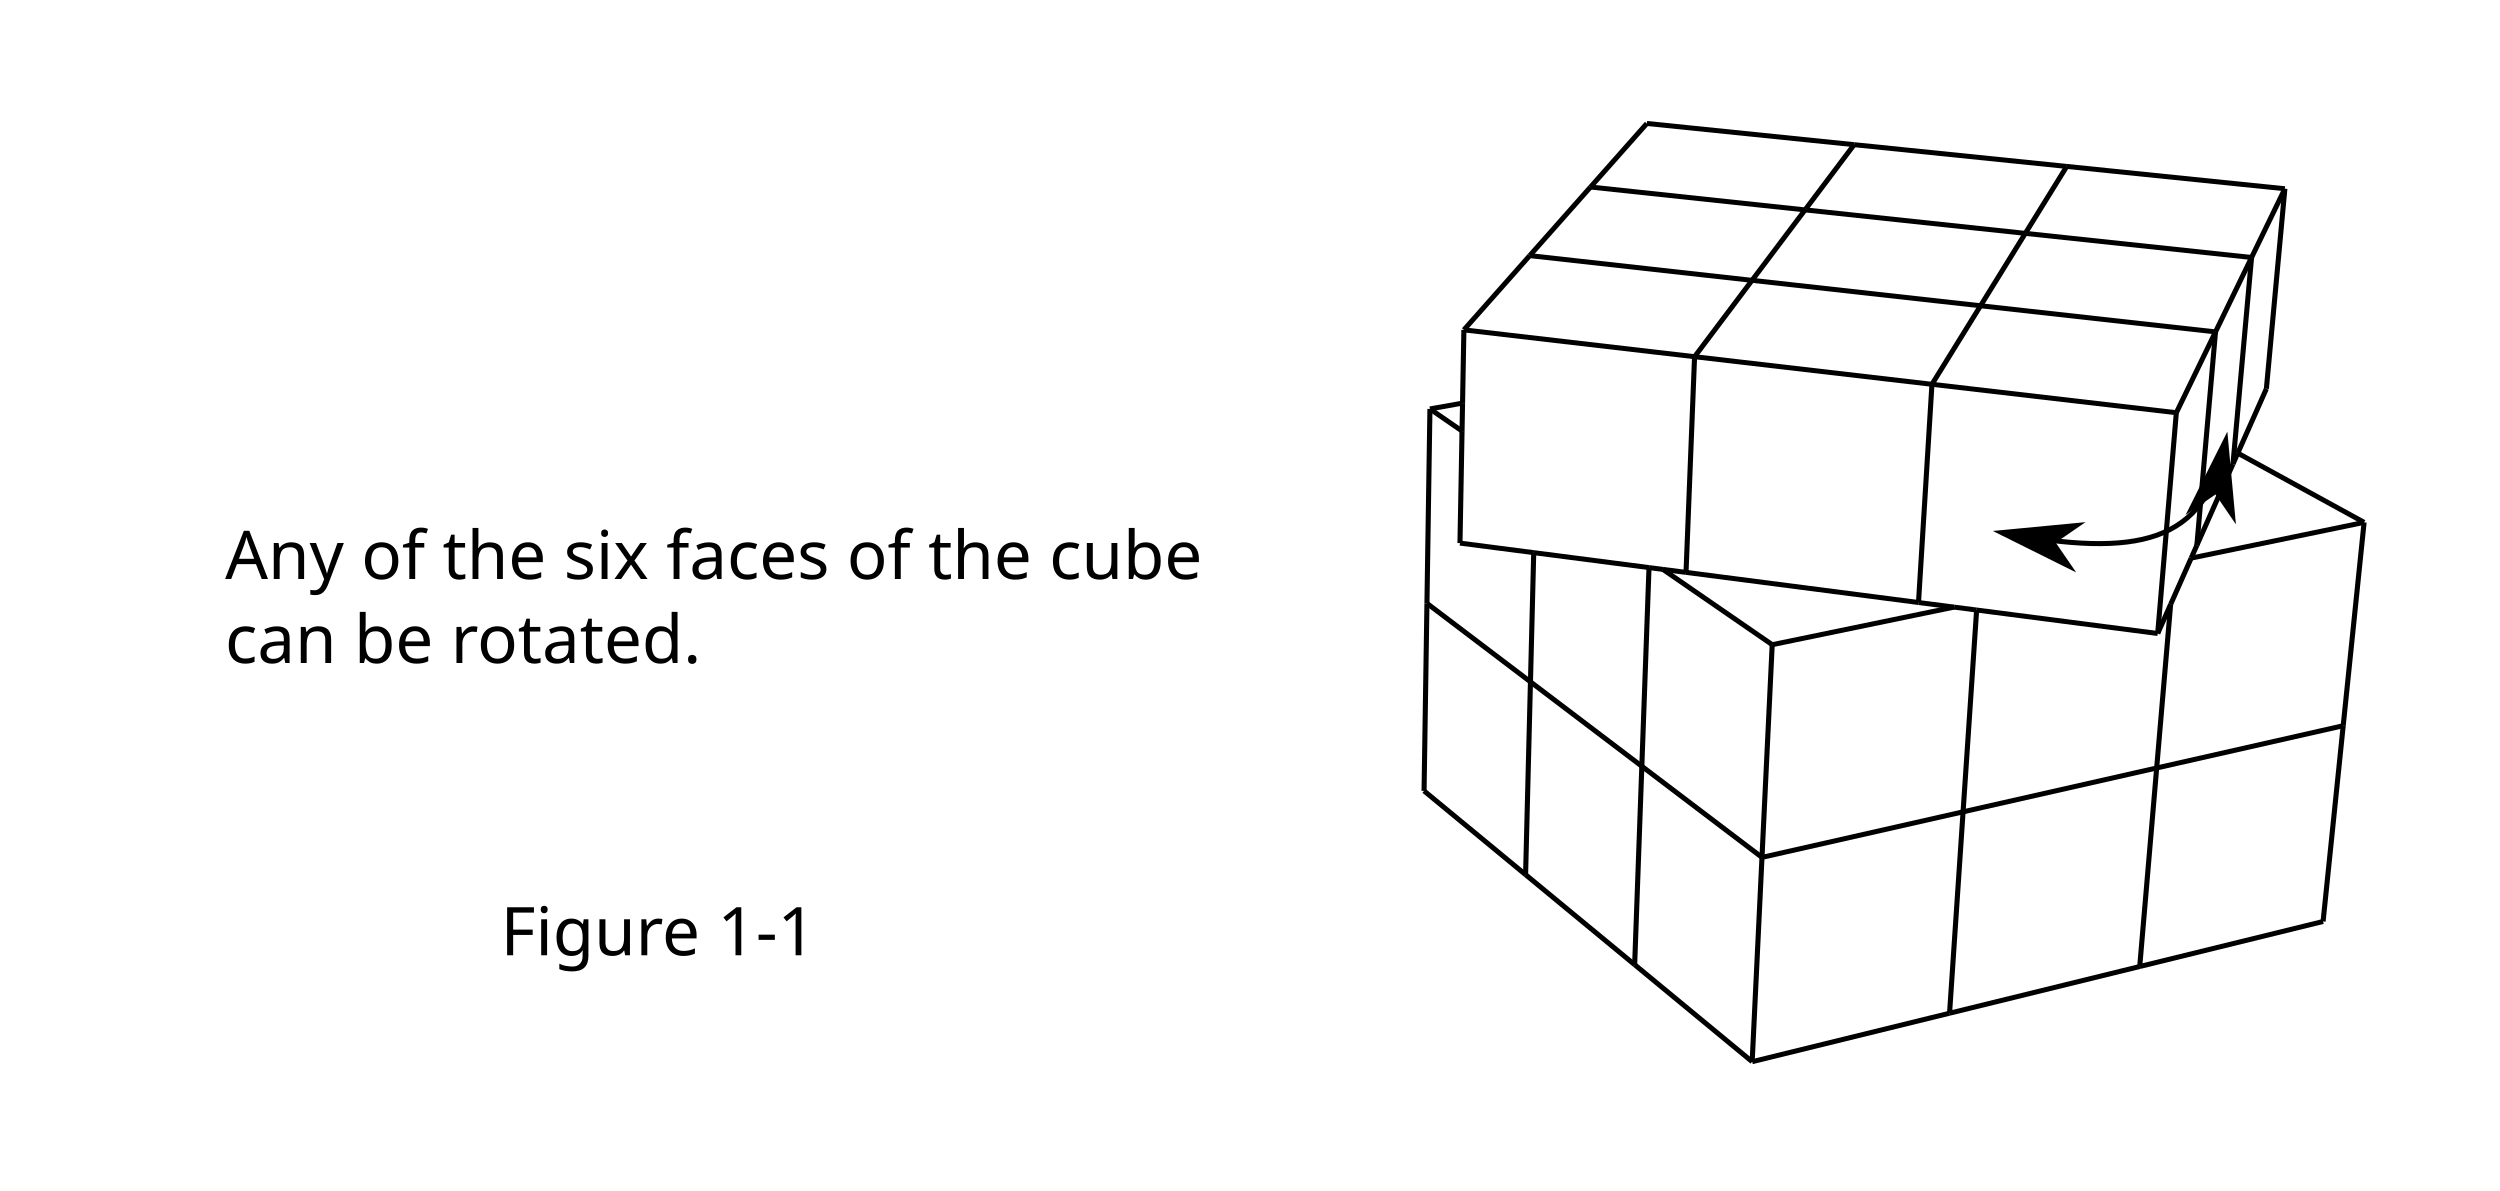
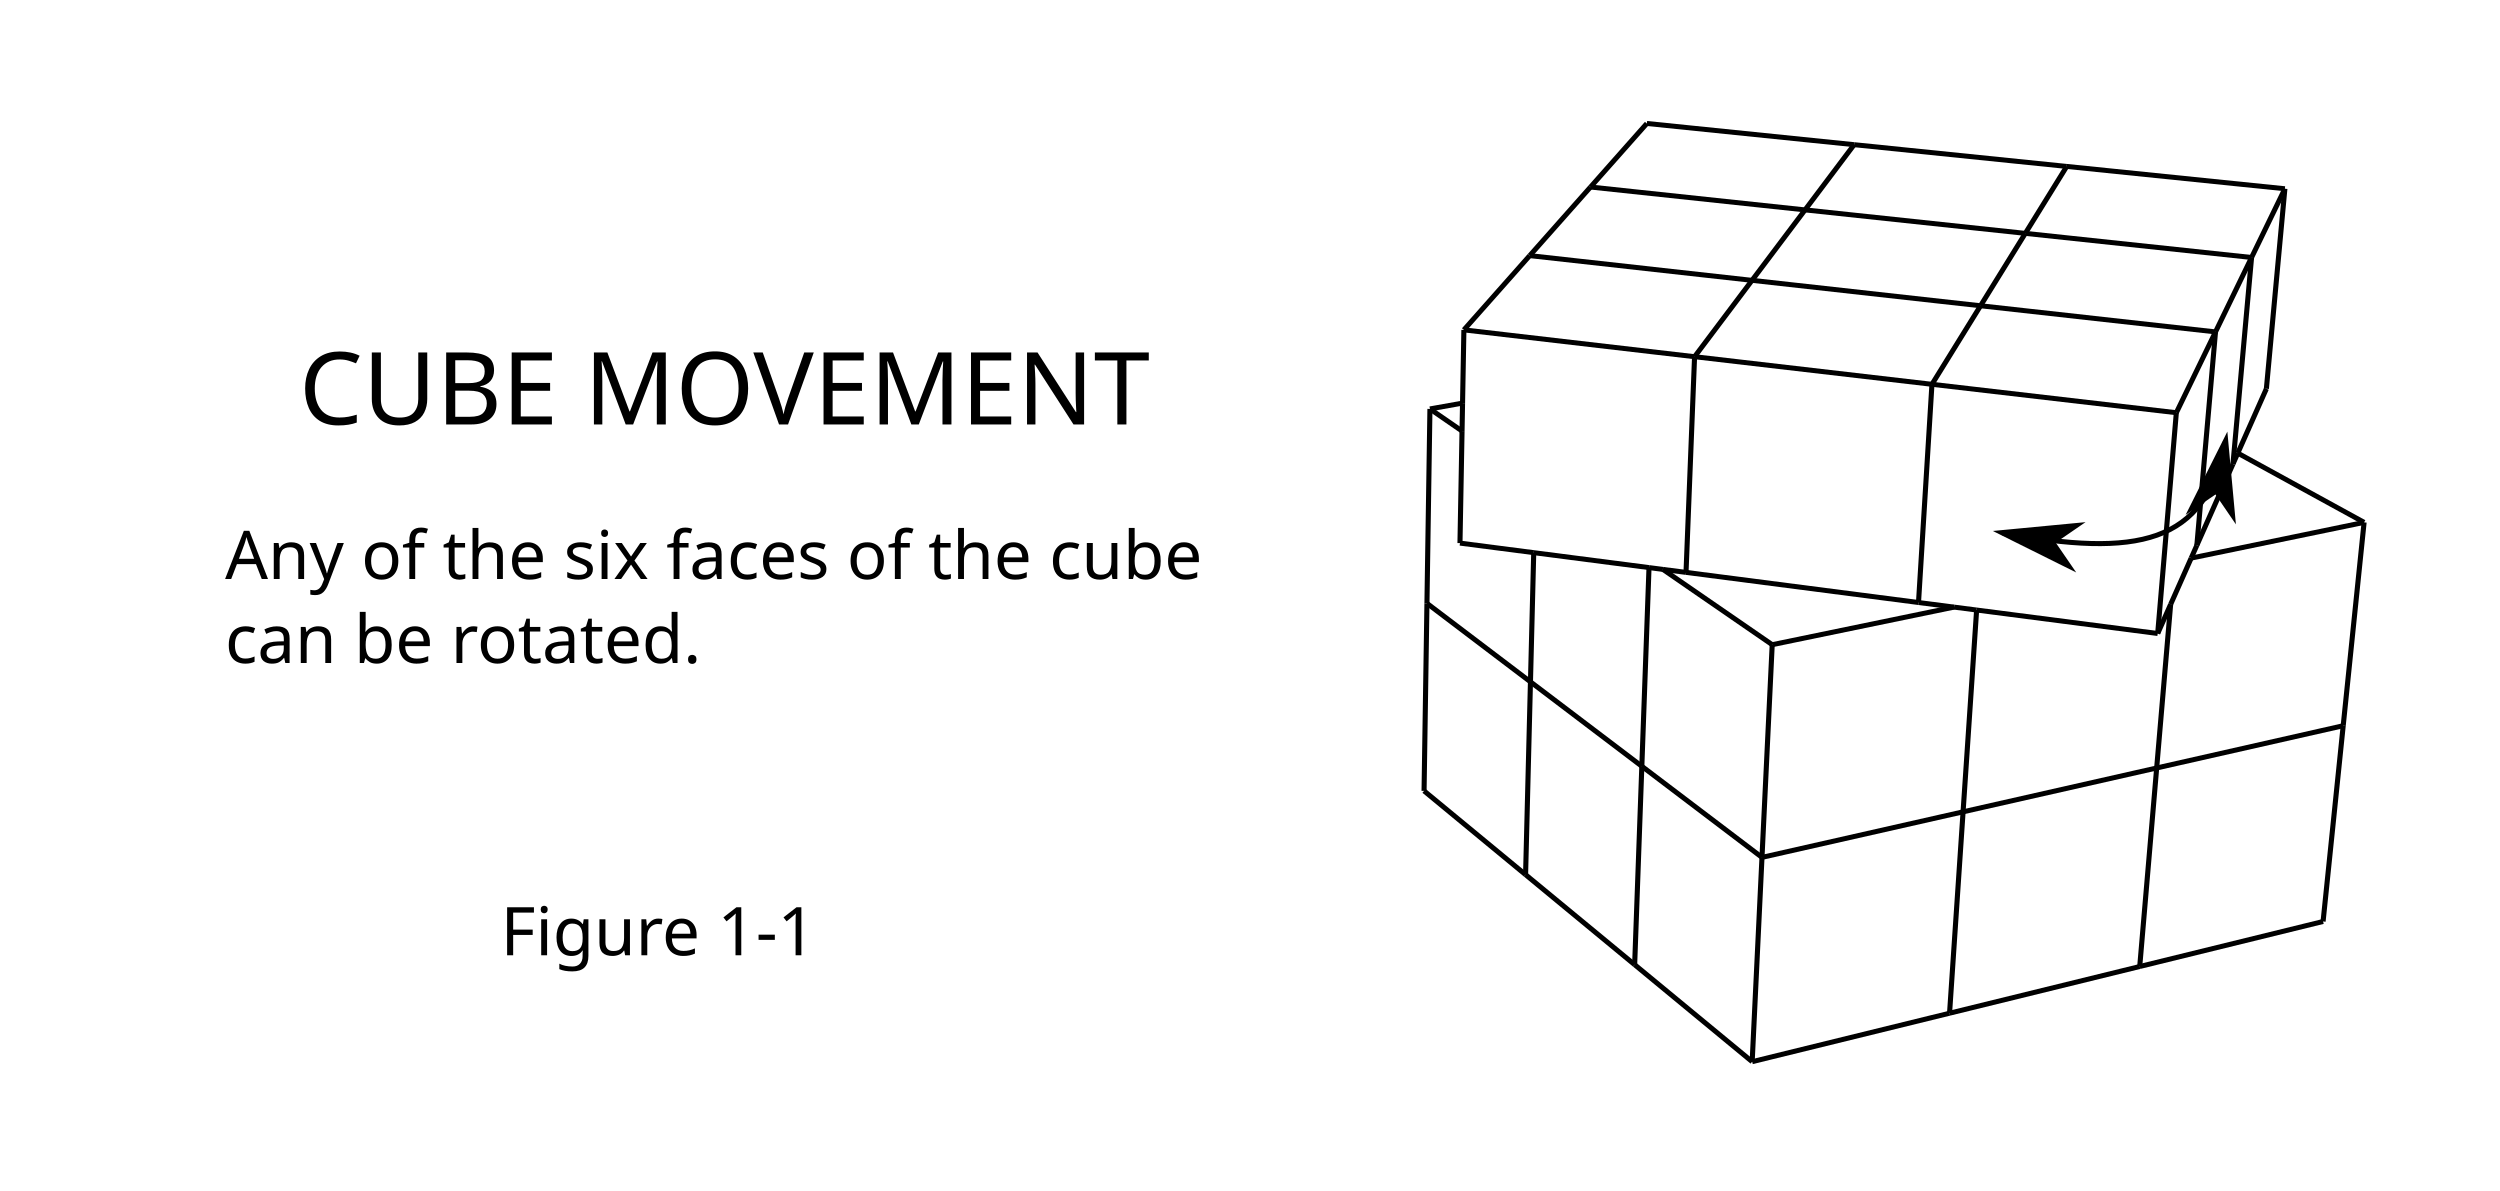
<svg xmlns="http://www.w3.org/2000/svg" version="1.1" id="svg2" viewBox="0 0 744.094 354.331" height="100mm" width="210mm">
  <defs id="defs4">
    <marker style="overflow:visible" id="Arrow1Lend" refX="0" refY="0" orient="auto">
      <path transform="matrix(-0.8,0,0,-0.8,-10,0)" style="fill:#000000;fill-opacity:1;fill-rule:evenodd;stroke:#000000;stroke-width:1pt;stroke-opacity:1" d="M 0,0 5,-5 -12.5,0 5,5 0,0 Z" id="path4536" />
    </marker>
    <marker style="overflow:visible" id="Arrow1Lstart" refX="0" refY="0" orient="auto">
      <path transform="matrix(0.8,0,0,0.8,10,0)" style="fill:#000000;fill-opacity:1;fill-rule:evenodd;stroke:#000000;stroke-width:1pt;stroke-opacity:1" d="M 0,0 5,-5 -12.5,0 5,5 0,0 Z" id="path4533" />
    </marker>
  </defs>
  <g transform="translate(0,-698.0315)" id="layer1">
    <g style="stroke-width:6.661;stroke-miterlimit:4;stroke-dasharray:none" id="g3363" transform="matrix(0.2273454,0,0,-0.223054,-442.3785,1357.78)">
      <path d="m 3810.206,1902.443 132.905,-111.795" style="fill:none;stroke:#000000;stroke-width:6.661;stroke-linecap:butt;stroke-linejoin:miter;stroke-miterlimit:4;stroke-dasharray:none;stroke-opacity:1" id="path3365" />
      <path d="m 4239.757,1541.119 258.419,64.678" style="fill:none;stroke:#000000;stroke-width:6.661;stroke-linecap:butt;stroke-linejoin:miter;stroke-miterlimit:4;stroke-dasharray:none;stroke-opacity:1" id="path3367" />
      <path d="m 4498.176,1605.797 248.977,62.316" style="fill:none;stroke:#000000;stroke-width:6.661;stroke-linecap:butt;stroke-linejoin:miter;stroke-miterlimit:4;stroke-dasharray:none;stroke-opacity:1" id="path3369" />
      <path d="m 4747.153,1668.113 240.044,60.079" style="fill:none;stroke:#000000;stroke-width:6.661;stroke-linecap:butt;stroke-linejoin:miter;stroke-miterlimit:4;stroke-dasharray:none;stroke-opacity:1" id="path3371" />
      <path d="m 4239.757,1541.119 12.853,272.625" style="fill:none;stroke:#000000;stroke-width:6.661;stroke-linecap:butt;stroke-linejoin:miter;stroke-miterlimit:4;stroke-dasharray:none;stroke-opacity:1" id="path3373" />
      <path d="m 4498.176,1605.797 17.702,268.727" style="fill:none;stroke:#000000;stroke-width:6.661;stroke-linecap:butt;stroke-linejoin:miter;stroke-miterlimit:4;stroke-dasharray:none;stroke-opacity:1" id="path3375" />
      <path d="m 3810.206,1902.443 3.776,250.268" style="fill:none;stroke:#000000;stroke-width:6.661;stroke-linecap:butt;stroke-linejoin:miter;stroke-miterlimit:4;stroke-dasharray:none;stroke-opacity:1" id="path3377" />
      <path d="m 4987.197,1728.192 26.341,261.226" style="fill:none;stroke:#000000;stroke-width:6.661;stroke-linecap:butt;stroke-linejoin:miter;stroke-miterlimit:4;stroke-dasharray:none;stroke-opacity:1" id="path3379" />
      <path d="m 4747.153,1668.113 22.188,264.928" style="fill:none;stroke:#000000;stroke-width:6.661;stroke-linecap:butt;stroke-linejoin:miter;stroke-miterlimit:4;stroke-dasharray:none;stroke-opacity:1" id="path3381" />
      <path d="m 3813.982,2152.711 3.914,259.424" style="fill:none;stroke:#000000;stroke-width:6.661;stroke-linecap:butt;stroke-linejoin:miter;stroke-miterlimit:4;stroke-dasharray:none;stroke-opacity:1" id="path3383" />
      <path d="m 4252.61,1813.744 13.38,283.803" style="fill:none;stroke:#000000;stroke-width:6.661;stroke-linecap:butt;stroke-linejoin:miter;stroke-miterlimit:4;stroke-dasharray:none;stroke-opacity:1" id="path3385" />
      <path d="M 3813.982,2152.711 3949.5,2047.984" style="fill:none;stroke:#000000;stroke-width:6.661;stroke-linecap:butt;stroke-linejoin:miter;stroke-miterlimit:4;stroke-dasharray:none;stroke-opacity:1" id="path3387" />
      <path d="m 5013.538,1989.418 27.36,271.339" style="fill:none;stroke:#000000;stroke-width:6.661;stroke-linecap:butt;stroke-linejoin:miter;stroke-miterlimit:4;stroke-dasharray:none;stroke-opacity:1" id="path3389" />
      <path d="m 4252.61,1813.744 263.268,60.78" style="fill:none;stroke:#000000;stroke-width:6.661;stroke-linecap:butt;stroke-linejoin:miter;stroke-miterlimit:4;stroke-dasharray:none;stroke-opacity:1" id="path3391" />
      <path d="m 4515.878,1874.524 17.737,269.256" style="fill:none;stroke:#000000;stroke-width:6.661;stroke-linecap:butt;stroke-linejoin:miter;stroke-miterlimit:4;stroke-dasharray:none;stroke-opacity:1" id="path3393" />
      <path d="m 4769.341,1933.041 18.288,218.348" style="fill:none;stroke:#000000;stroke-width:6.661;stroke-linecap:butt;stroke-linejoin:miter;stroke-miterlimit:4;stroke-dasharray:none;stroke-opacity:1" id="path3395" />
      <path d="m 4769.341,1933.041 244.197,56.377" style="fill:none;stroke:#000000;stroke-width:6.661;stroke-linecap:butt;stroke-linejoin:miter;stroke-miterlimit:4;stroke-dasharray:none;stroke-opacity:1" id="path3397" />
      <path d="m 4515.878,1874.524 253.463,58.517" style="fill:none;stroke:#000000;stroke-width:6.661;stroke-linecap:butt;stroke-linejoin:miter;stroke-miterlimit:4;stroke-dasharray:none;stroke-opacity:1" id="path3399" />
      <path d="m 3943.111,1790.648 142.801,-120.12" style="fill:none;stroke:#000000;stroke-width:6.661;stroke-linecap:butt;stroke-linejoin:miter;stroke-miterlimit:4;stroke-dasharray:none;stroke-opacity:1" id="path3401" />
      <path d="m 3949.5,2047.984 145.804,-112.676" style="fill:none;stroke:#000000;stroke-width:6.661;stroke-linecap:butt;stroke-linejoin:miter;stroke-miterlimit:4;stroke-dasharray:none;stroke-opacity:1" id="path3403" />
      <path d="m 3949.5,2047.984 -6.389,-257.336" style="fill:none;stroke:#000000;stroke-width:6.661;stroke-linecap:butt;stroke-linejoin:miter;stroke-miterlimit:4;stroke-dasharray:none;stroke-opacity:1" id="path3405" />
      <path d="M 3953.779,2220.34 3949.5,2047.984" style="fill:none;stroke:#000000;stroke-width:6.661;stroke-linecap:butt;stroke-linejoin:miter;stroke-miterlimit:4;stroke-dasharray:none;stroke-opacity:1" id="path3407" />
      <path d="m 4085.912,1670.528 153.845,-129.409" style="fill:none;stroke:#000000;stroke-width:6.661;stroke-linecap:butt;stroke-linejoin:miter;stroke-miterlimit:4;stroke-dasharray:none;stroke-opacity:1" id="path3409" />
      <path d="M 4095.304,1935.308 4252.61,1813.744" style="fill:none;stroke:#000000;stroke-width:6.661;stroke-linecap:butt;stroke-linejoin:miter;stroke-miterlimit:4;stroke-dasharray:none;stroke-opacity:1" id="path3411" />
      <path d="m 4095.304,1935.308 -9.392,-264.78" style="fill:none;stroke:#000000;stroke-width:6.661;stroke-linecap:butt;stroke-linejoin:miter;stroke-miterlimit:4;stroke-dasharray:none;stroke-opacity:1" id="path3413" />
      <path d="m 4104.707,2200.412 -9.403,-265.104" style="fill:none;stroke:#000000;stroke-width:6.661;stroke-linecap:butt;stroke-linejoin:miter;stroke-miterlimit:4;stroke-dasharray:none;stroke-opacity:1" id="path3415" />
      <path d="m 4164.354,2481.823 310.774,-36.831" style="fill:none;stroke:#000000;stroke-width:6.661;stroke-linecap:butt;stroke-linejoin:miter;stroke-miterlimit:4;stroke-dasharray:none;stroke-opacity:1" id="path3417" />
      <path d="m 4821.945,2230.156 24.404,284.772" style="fill:none;stroke:#000000;stroke-width:6.661;stroke-linecap:butt;stroke-linejoin:miter;stroke-miterlimit:4;stroke-dasharray:none;stroke-opacity:1" id="path3419" />
      <path d="m 4869.221,2338.669 24.342,275.553" style="fill:none;stroke:#000000;stroke-width:6.661;stroke-linecap:butt;stroke-linejoin:miter;stroke-miterlimit:4;stroke-dasharray:none;stroke-opacity:1" id="path3421" />
      <path d="m 4893.563,2614.222 43.61,91.714" style="fill:none;stroke:#000000;stroke-width:6.661;stroke-linecap:butt;stroke-linejoin:miter;stroke-miterlimit:4;stroke-dasharray:none;stroke-opacity:1" id="path3423" />
      <path d="m 4912.953,2439.049 24.22,266.887" style="fill:none;stroke:#000000;stroke-width:6.661;stroke-linecap:butt;stroke-linejoin:miter;stroke-miterlimit:4;stroke-dasharray:none;stroke-opacity:1" id="path3425" />
      <path d="m 4457.523,2153.827 17.605,291.165" style="fill:none;stroke:#000000;stroke-width:6.661;stroke-linecap:butt;stroke-linejoin:miter;stroke-miterlimit:4;stroke-dasharray:none;stroke-opacity:1" id="path3427" />
      <path d="m 4770.677,2112.479 24.388,294.596" style="fill:none;stroke:#000000;stroke-width:6.661;stroke-linecap:butt;stroke-linejoin:miter;stroke-miterlimit:4;stroke-dasharray:none;stroke-opacity:1" id="path3429" />
      <path d="m 4475.128,2444.992 319.937,-37.917" style="fill:none;stroke:#000000;stroke-width:6.661;stroke-linecap:butt;stroke-linejoin:miter;stroke-miterlimit:4;stroke-dasharray:none;stroke-opacity:1" id="path3431" />
      <path d="m 4101.881,2793.032 -73.753,-84.805" style="fill:none;stroke:#000000;stroke-width:6.661;stroke-linecap:butt;stroke-linejoin:miter;stroke-miterlimit:4;stroke-dasharray:none;stroke-opacity:1" id="path3433" />
      <path d="m 4028.128,2708.227 -79.601,-91.528" style="fill:none;stroke:#000000;stroke-width:6.661;stroke-linecap:butt;stroke-linejoin:miter;stroke-miterlimit:4;stroke-dasharray:none;stroke-opacity:1" id="path3435" />
      <path d="m 4937.173,2705.936 -285.606,29.781" style="fill:none;stroke:#000000;stroke-width:6.661;stroke-linecap:butt;stroke-linejoin:miter;stroke-miterlimit:4;stroke-dasharray:none;stroke-opacity:1" id="path3437" />
      <path d="m 4795.065,2407.075 51.284,107.853" style="fill:none;stroke:#000000;stroke-width:6.661;stroke-linecap:butt;stroke-linejoin:miter;stroke-miterlimit:4;stroke-dasharray:none;stroke-opacity:1" id="path3439" />
      <path d="m 4153.16,2194.014 11.194,287.809" style="fill:none;stroke:#000000;stroke-width:6.661;stroke-linecap:butt;stroke-linejoin:miter;stroke-miterlimit:4;stroke-dasharray:none;stroke-opacity:1" id="path3441" />
      <path d="m 3862.354,2517.614 302,-35.791" style="fill:none;stroke:#000000;stroke-width:6.661;stroke-linecap:butt;stroke-linejoin:miter;stroke-miterlimit:4;stroke-dasharray:none;stroke-opacity:1" id="path3443" />
      <path d="m 3948.527,2616.699 -86.173,-99.085" style="fill:none;stroke:#000000;stroke-width:6.661;stroke-linecap:butt;stroke-linejoin:miter;stroke-miterlimit:4;stroke-dasharray:none;stroke-opacity:1" id="path3445" />
      <path d="m 4265.99,2097.547 238.052,50.138" style="fill:none;stroke:#000000;stroke-width:6.661;stroke-linecap:butt;stroke-linejoin:miter;stroke-miterlimit:4;stroke-dasharray:none;stroke-opacity:1" id="path3447" />
      <path d="m 4814.503,2213.074 226.395,47.683" style="fill:none;stroke:#000000;stroke-width:6.661;stroke-linecap:butt;stroke-linejoin:miter;stroke-miterlimit:4;stroke-dasharray:none;stroke-opacity:1" id="path3449" />
      <path d="m 5040.898,2260.757 -165.369,92.392" style="fill:none;stroke:#000000;stroke-width:6.661;stroke-linecap:butt;stroke-linejoin:miter;stroke-miterlimit:4;stroke-dasharray:none;stroke-opacity:1" id="path3451" />
      <path d="m 3859.92,2382.632 -42.024,29.503" style="fill:none;stroke:#000000;stroke-width:6.661;stroke-linecap:butt;stroke-linejoin:miter;stroke-miterlimit:4;stroke-dasharray:none;stroke-opacity:1" id="path3453" />
      <path d="m 4265.99,2097.547 -143.098,100.464" style="fill:none;stroke:#000000;stroke-width:6.661;stroke-linecap:butt;stroke-linejoin:miter;stroke-miterlimit:4;stroke-dasharray:none;stroke-opacity:1" id="path3455" />
      <path d="m 3860.592,2419.908 -42.696,-7.773" style="fill:none;stroke:#000000;stroke-width:6.661;stroke-linecap:butt;stroke-linejoin:miter;stroke-miterlimit:4;stroke-dasharray:none;stroke-opacity:1" id="path3457" />
      <path d="m 4846.349,2514.928 47.214,99.294" style="fill:none;stroke:#000000;stroke-width:6.661;stroke-linecap:butt;stroke-linejoin:miter;stroke-miterlimit:4;stroke-dasharray:none;stroke-opacity:1" id="path3459" />
      <path d="m 4651.567,2735.717 -278.339,29.022" style="fill:none;stroke:#000000;stroke-width:6.661;stroke-linecap:butt;stroke-linejoin:miter;stroke-miterlimit:4;stroke-dasharray:none;stroke-opacity:1" id="path3461" />
      <path d="m 4373.228,2764.739 -271.347,28.293" style="fill:none;stroke:#000000;stroke-width:6.661;stroke-linecap:butt;stroke-linejoin:miter;stroke-miterlimit:4;stroke-dasharray:none;stroke-opacity:1" id="path3463" />
      <path d="m 4028.128,2708.227 280.855,-30.507" style="fill:none;stroke:#000000;stroke-width:6.661;stroke-linecap:butt;stroke-linejoin:miter;stroke-miterlimit:4;stroke-dasharray:none;stroke-opacity:1" id="path3465" />
      <path d="m 4597.359,2646.396 296.204,-32.174" style="fill:none;stroke:#000000;stroke-width:6.661;stroke-linecap:butt;stroke-linejoin:miter;stroke-miterlimit:4;stroke-dasharray:none;stroke-opacity:1" id="path3467" />
      <path d="m 4308.983,2677.72 288.376,-31.324" style="fill:none;stroke:#000000;stroke-width:6.661;stroke-linecap:butt;stroke-linejoin:miter;stroke-miterlimit:4;stroke-dasharray:none;stroke-opacity:1" id="path3469" />
      <path d="m 3948.527,2616.699 291.048,-32.991" style="fill:none;stroke:#000000;stroke-width:6.661;stroke-linecap:butt;stroke-linejoin:miter;stroke-miterlimit:4;stroke-dasharray:none;stroke-opacity:1" id="path3471" />
      <path d="m 4239.575,2583.708 299.159,-33.911" style="fill:none;stroke:#000000;stroke-width:6.661;stroke-linecap:butt;stroke-linejoin:miter;stroke-miterlimit:4;stroke-dasharray:none;stroke-opacity:1" id="path3473" />
      <path d="m 4538.734,2549.797 307.615,-34.869" style="fill:none;stroke:#000000;stroke-width:6.661;stroke-linecap:butt;stroke-linejoin:miter;stroke-miterlimit:4;stroke-dasharray:none;stroke-opacity:1" id="path3475" />
      <path d="m 4164.354,2481.823 75.221,101.885" style="fill:none;stroke:#000000;stroke-width:6.661;stroke-linecap:butt;stroke-linejoin:miter;stroke-miterlimit:4;stroke-dasharray:none;stroke-opacity:1" id="path3477" />
      <path d="m 4308.983,2677.72 64.245,87.019" style="fill:none;stroke:#000000;stroke-width:6.661;stroke-linecap:butt;stroke-linejoin:miter;stroke-miterlimit:4;stroke-dasharray:none;stroke-opacity:1" id="path3479" />
      <path d="m 4239.575,2583.708 69.408,94.012" style="fill:none;stroke:#000000;stroke-width:6.661;stroke-linecap:butt;stroke-linejoin:miter;stroke-miterlimit:4;stroke-dasharray:none;stroke-opacity:1" id="path3481" />
      <path d="m 4651.567,2735.717 -54.208,-89.321" style="fill:none;stroke:#000000;stroke-width:6.661;stroke-linecap:butt;stroke-linejoin:miter;stroke-miterlimit:4;stroke-dasharray:none;stroke-opacity:1" id="path3483" />
      <path d="m 4597.359,2646.396 -58.625,-96.599" style="fill:none;stroke:#000000;stroke-width:6.661;stroke-linecap:butt;stroke-linejoin:miter;stroke-miterlimit:4;stroke-dasharray:none;stroke-opacity:1" id="path3485" />
      <path d="m 4538.734,2549.797 -63.606,-104.805" style="fill:none;stroke:#000000;stroke-width:6.661;stroke-linecap:butt;stroke-linejoin:miter;stroke-miterlimit:4;stroke-dasharray:none;stroke-opacity:1" id="path3487" />
      <path d="m 4869.221,2338.669 6.308,14.48" style="fill:none;stroke:#000000;stroke-width:6.661;stroke-linecap:butt;stroke-linejoin:miter;stroke-miterlimit:4;stroke-dasharray:none;stroke-opacity:1" id="path3489" />
      <path d="m 4875.529,2353.149 37.424,85.9" style="fill:none;stroke:#000000;stroke-width:6.661;stroke-linecap:butt;stroke-linejoin:miter;stroke-miterlimit:4;stroke-dasharray:none;stroke-opacity:1" id="path3491" />
      <path d="m 4533.615,2143.78 237.062,-31.301" style="fill:none;stroke:#000000;stroke-width:6.661;stroke-linecap:butt;stroke-linejoin:miter;stroke-miterlimit:4;stroke-dasharray:none;stroke-opacity:1" id="path3493" />
      <path d="m 3857.223,2233.089 96.556,-12.749" style="fill:none;stroke:#000000;stroke-width:6.661;stroke-linecap:butt;stroke-linejoin:miter;stroke-miterlimit:4;stroke-dasharray:none;stroke-opacity:1" id="path3495" />
      <path d="m 4770.677,2112.479 16.952,38.91" style="fill:none;stroke:#000000;stroke-width:6.661;stroke-linecap:butt;stroke-linejoin:miter;stroke-miterlimit:4;stroke-dasharray:none;stroke-opacity:1" id="path3497" />
      <path d="m 3857.223,2233.089 2.697,149.543" style="fill:none;stroke:#000000;stroke-width:6.661;stroke-linecap:butt;stroke-linejoin:miter;stroke-miterlimit:4;stroke-dasharray:none;stroke-opacity:1" id="path3499" />
      <path d="m 4457.523,2153.827 46.519,-6.142" style="fill:none;stroke:#000000;stroke-width:6.661;stroke-linecap:butt;stroke-linejoin:miter;stroke-miterlimit:4;stroke-dasharray:none;stroke-opacity:1" id="path3501" />
      <path d="m 4504.042,2147.685 29.573,-3.905" style="fill:none;stroke:#000000;stroke-width:6.661;stroke-linecap:butt;stroke-linejoin:miter;stroke-miterlimit:4;stroke-dasharray:none;stroke-opacity:1" id="path3503" />
      <path d="m 3953.779,2220.34 150.928,-19.928" style="fill:none;stroke:#000000;stroke-width:6.661;stroke-linecap:butt;stroke-linejoin:miter;stroke-miterlimit:4;stroke-dasharray:none;stroke-opacity:1" id="path3505" />
      <path d="m 4787.629,2151.389 26.874,61.685" style="fill:none;stroke:#000000;stroke-width:6.661;stroke-linecap:butt;stroke-linejoin:miter;stroke-miterlimit:4;stroke-dasharray:none;stroke-opacity:1" id="path3507" />
      <path d="m 4814.503,2213.074 7.442,17.082" style="fill:none;stroke:#000000;stroke-width:6.661;stroke-linecap:butt;stroke-linejoin:miter;stroke-miterlimit:4;stroke-dasharray:none;stroke-opacity:1" id="path3509" />
      <path d="m 3859.92,2382.632 0.672,37.276" style="fill:none;stroke:#000000;stroke-width:6.661;stroke-linecap:butt;stroke-linejoin:miter;stroke-miterlimit:4;stroke-dasharray:none;stroke-opacity:1" id="path3511" />
      <path d="m 3860.592,2419.908 1.762,97.706" style="fill:none;stroke:#000000;stroke-width:6.661;stroke-linecap:butt;stroke-linejoin:miter;stroke-miterlimit:4;stroke-dasharray:none;stroke-opacity:1" id="path3513" />
      <path d="m 4104.707,2200.412 18.185,-2.401" style="fill:none;stroke:#000000;stroke-width:6.661;stroke-linecap:butt;stroke-linejoin:miter;stroke-miterlimit:4;stroke-dasharray:none;stroke-opacity:1" id="path3515" />
      <path d="m 4122.892,2198.011 30.268,-3.997" style="fill:none;stroke:#000000;stroke-width:6.661;stroke-linecap:butt;stroke-linejoin:miter;stroke-miterlimit:4;stroke-dasharray:none;stroke-opacity:1" id="path3517" />
      <path d="m 4821.945,2230.156 47.276,108.513" style="fill:none;stroke:#000000;stroke-width:6.661;stroke-linecap:butt;stroke-linejoin:miter;stroke-miterlimit:4;stroke-dasharray:none;stroke-opacity:1" id="path3519" />
      <path d="m 4153.16,2194.014 304.363,-40.187" style="fill:none;stroke:#000000;stroke-width:6.661;stroke-linecap:butt;stroke-linejoin:miter;stroke-miterlimit:4;stroke-dasharray:none;stroke-opacity:1" id="path3521" />
    </g>
    <path id="path4975" d="m 596,856.599 c 39.956,7.413 60.596,3.569 66.404,-27.243" style="fill:none;fill-rule:evenodd;stroke:#000000;stroke-width:1.5;stroke-linecap:butt;stroke-linejoin:miter;stroke-opacity:1;marker-start:url(#Arrow1Lstart);marker-end:url(#Arrow1Lend);stroke-miterlimit:4;stroke-dasharray:none" />
    <flowRoot transform="translate(52,716.0315)" style="font-style:normal;font-weight:normal;font-size:30px;line-height:125%;font-family:sans-serif;letter-spacing:0px;word-spacing:0px;fill:#000000;fill-opacity:1;stroke:none;stroke-width:1px;stroke-linecap:butt;stroke-linejoin:miter;stroke-opacity:1" id="flowRoot5131" xml:space="preserve">
      <flowRegion id="flowRegion5133">
-         <rect style="font-size:30px" y="69.331" x="29" height="37" width="274" id="rect5135" />
+         <rect style="font-size:30px" y="69.331" x="29" height="41" width="282" id="rect5135" />
      </flowRegion>
-       <flowPara id="flowPara5148">CUBE MOVEMENT</flowPara>
+       <flowPara id="flowPara5148" />
    </flowRoot>
    <text id="text5776" y="870.362" x="67" style="font-style:normal;font-weight:normal;font-size:20px;line-height:125%;font-family:sans-serif;letter-spacing:0px;word-spacing:0px;fill:#000000;fill-opacity:1;stroke:none;stroke-width:1px;stroke-linecap:butt;stroke-linejoin:miter;stroke-opacity:1" xml:space="preserve">
      <tspan y="870.362" x="67" id="tspan5778">Any of the six faces of the cube</tspan>
      <tspan id="tspan5784" y="895.362" x="67">can be rotated.</tspan>
    </text>
    <text id="text5780" y="898.362" x="910" style="font-style:normal;font-weight:normal;font-size:40px;line-height:125%;font-family:sans-serif;letter-spacing:0px;word-spacing:0px;fill:#000000;fill-opacity:1;stroke:none;stroke-width:1px;stroke-linecap:butt;stroke-linejoin:miter;stroke-opacity:1" xml:space="preserve">
      <tspan y="898.362" x="910" id="tspan5782" />
    </text>
    <text id="text5786" y="982.362" x="149" style="font-style:normal;font-weight:normal;font-size:20px;line-height:125%;font-family:sans-serif;letter-spacing:0px;word-spacing:0px;fill:#000000;fill-opacity:1;stroke:none;stroke-width:1px;stroke-linecap:butt;stroke-linejoin:miter;stroke-opacity:1" xml:space="preserve">
      <tspan y="982.362" x="149" id="tspan5788">Figure 1-1</tspan>
    </text>
+     <text id="text5845" y="824.362" x="89" style="font-style:normal;font-weight:normal;font-size:30px;line-height:125%;font-family:sans-serif;letter-spacing:0px;word-spacing:0px;fill:#000000;fill-opacity:1;stroke:none;stroke-width:1px;stroke-linecap:butt;stroke-linejoin:miter;stroke-opacity:1" xml:space="preserve">
+       <tspan y="824.362" x="89" id="tspan5847">CUBE MOVEMENT</tspan>
+     </text>
  </g>
</svg>
